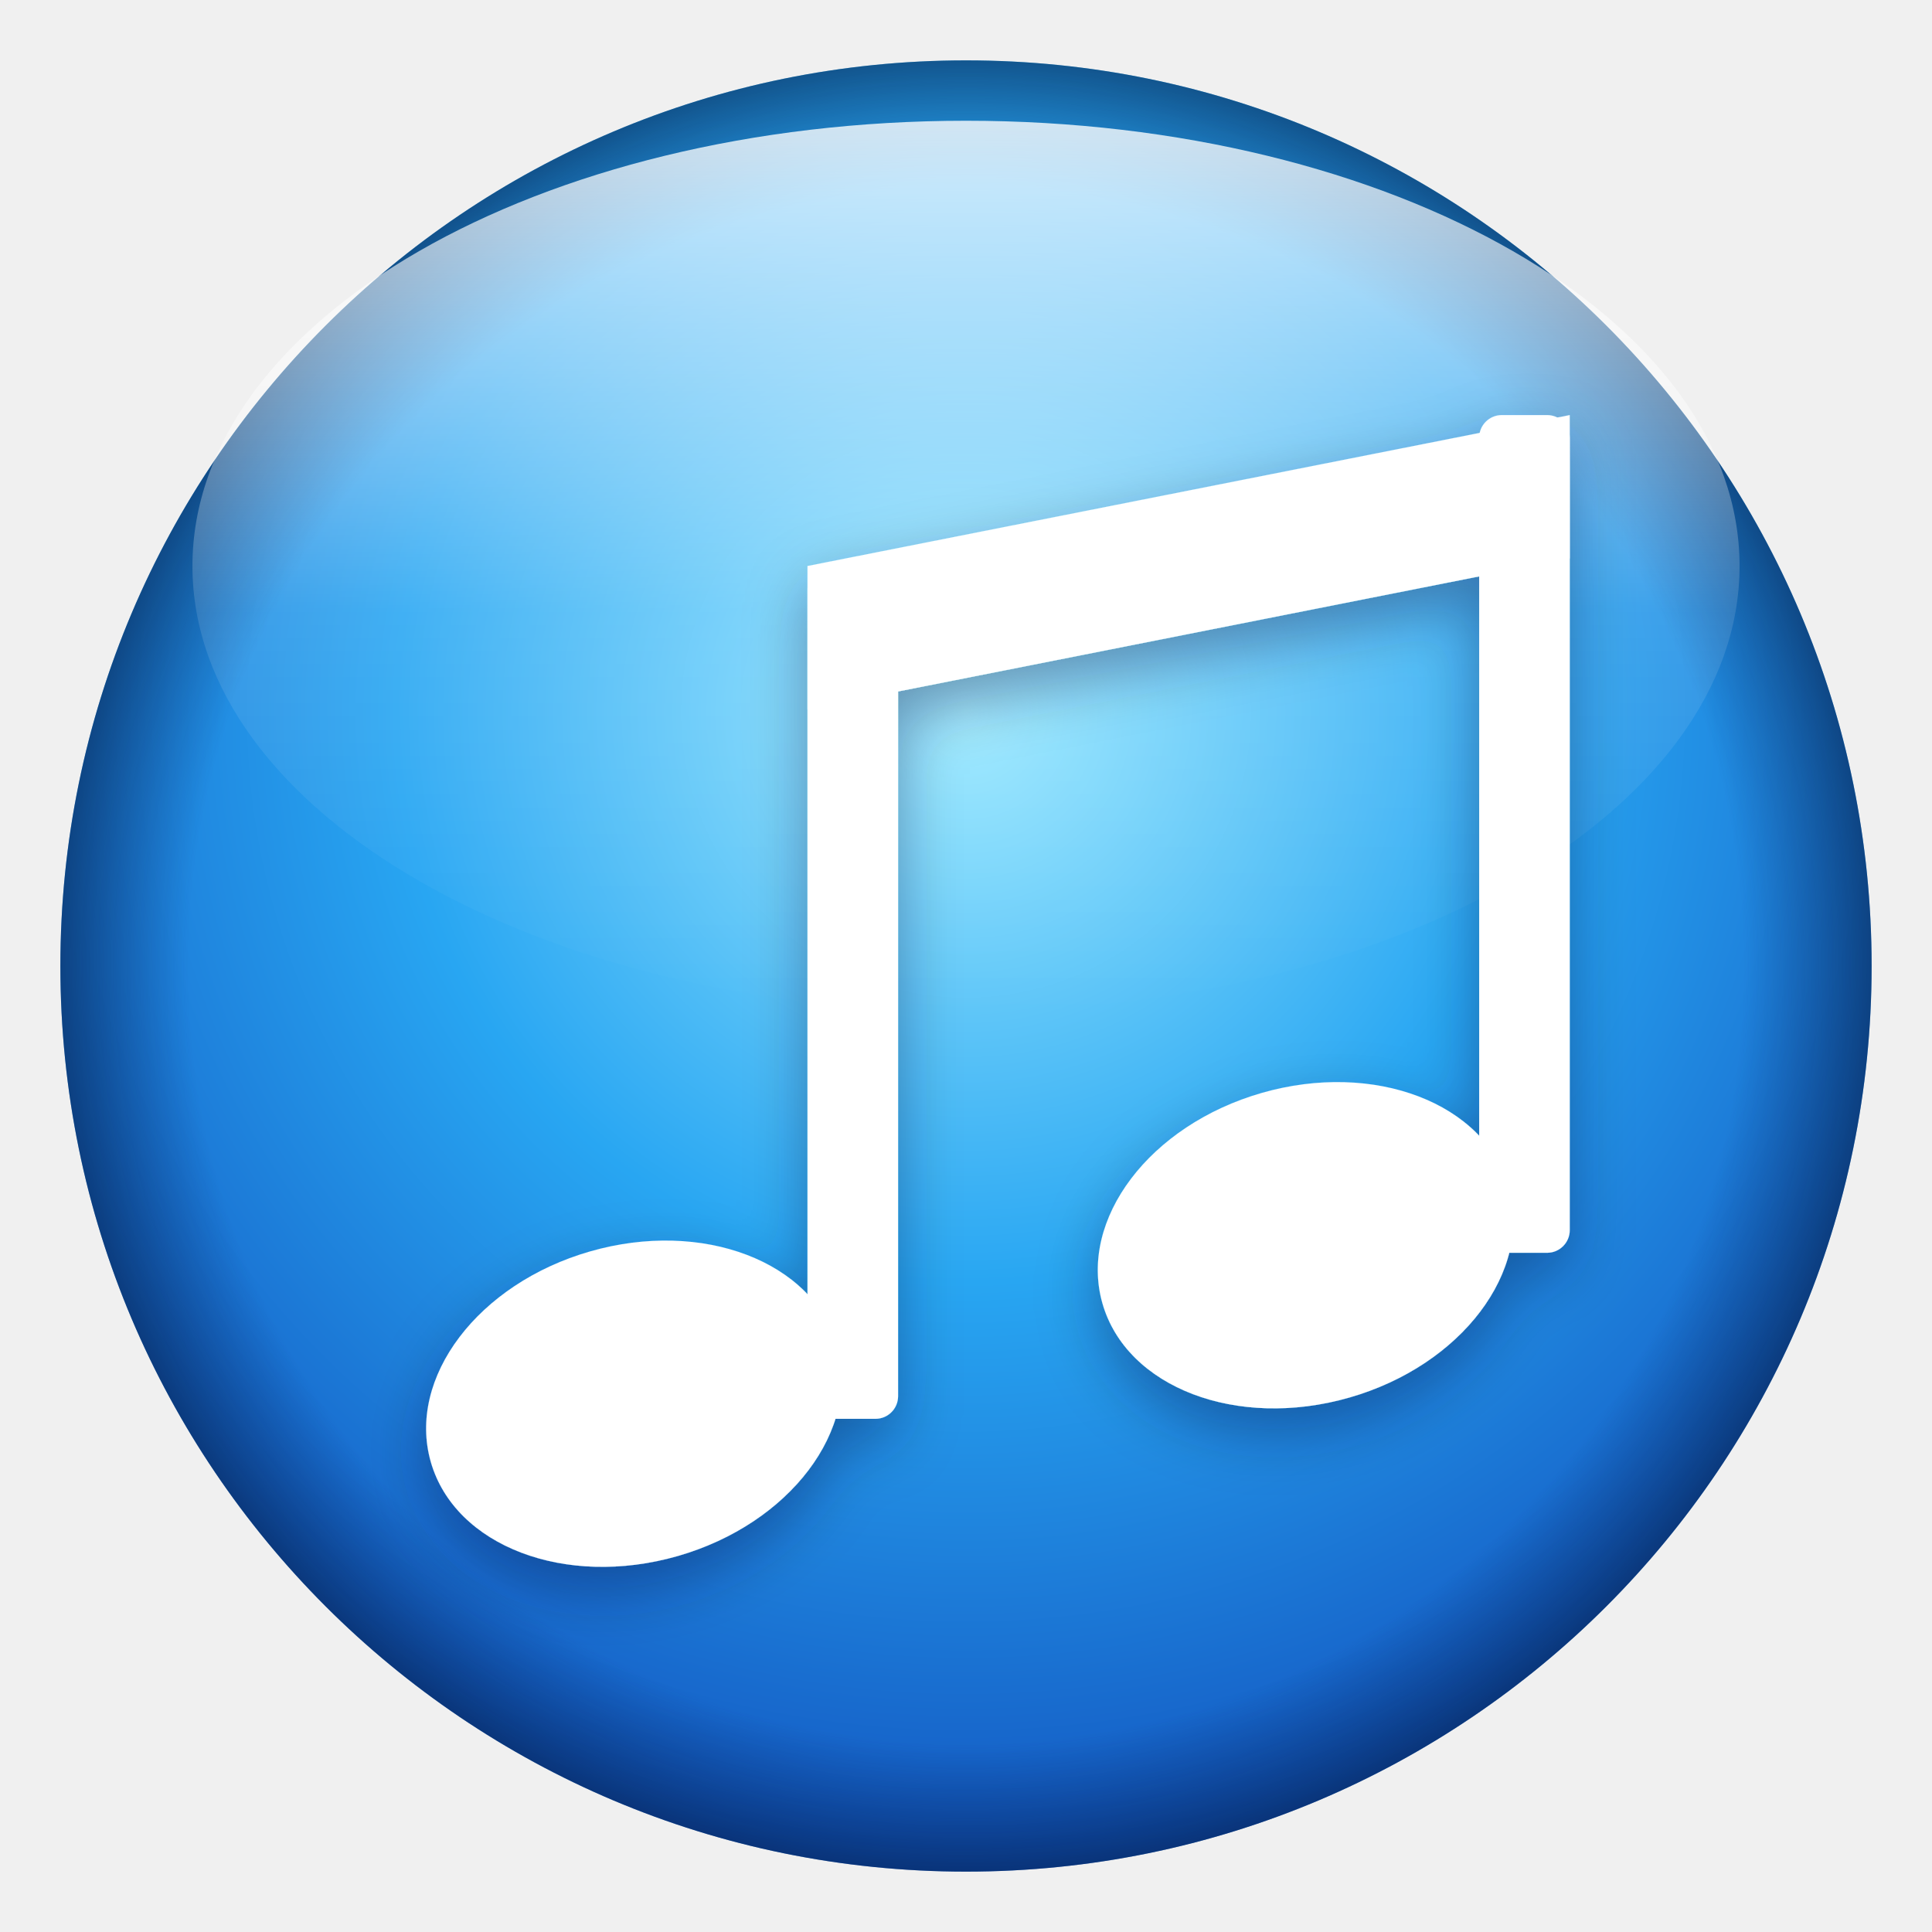
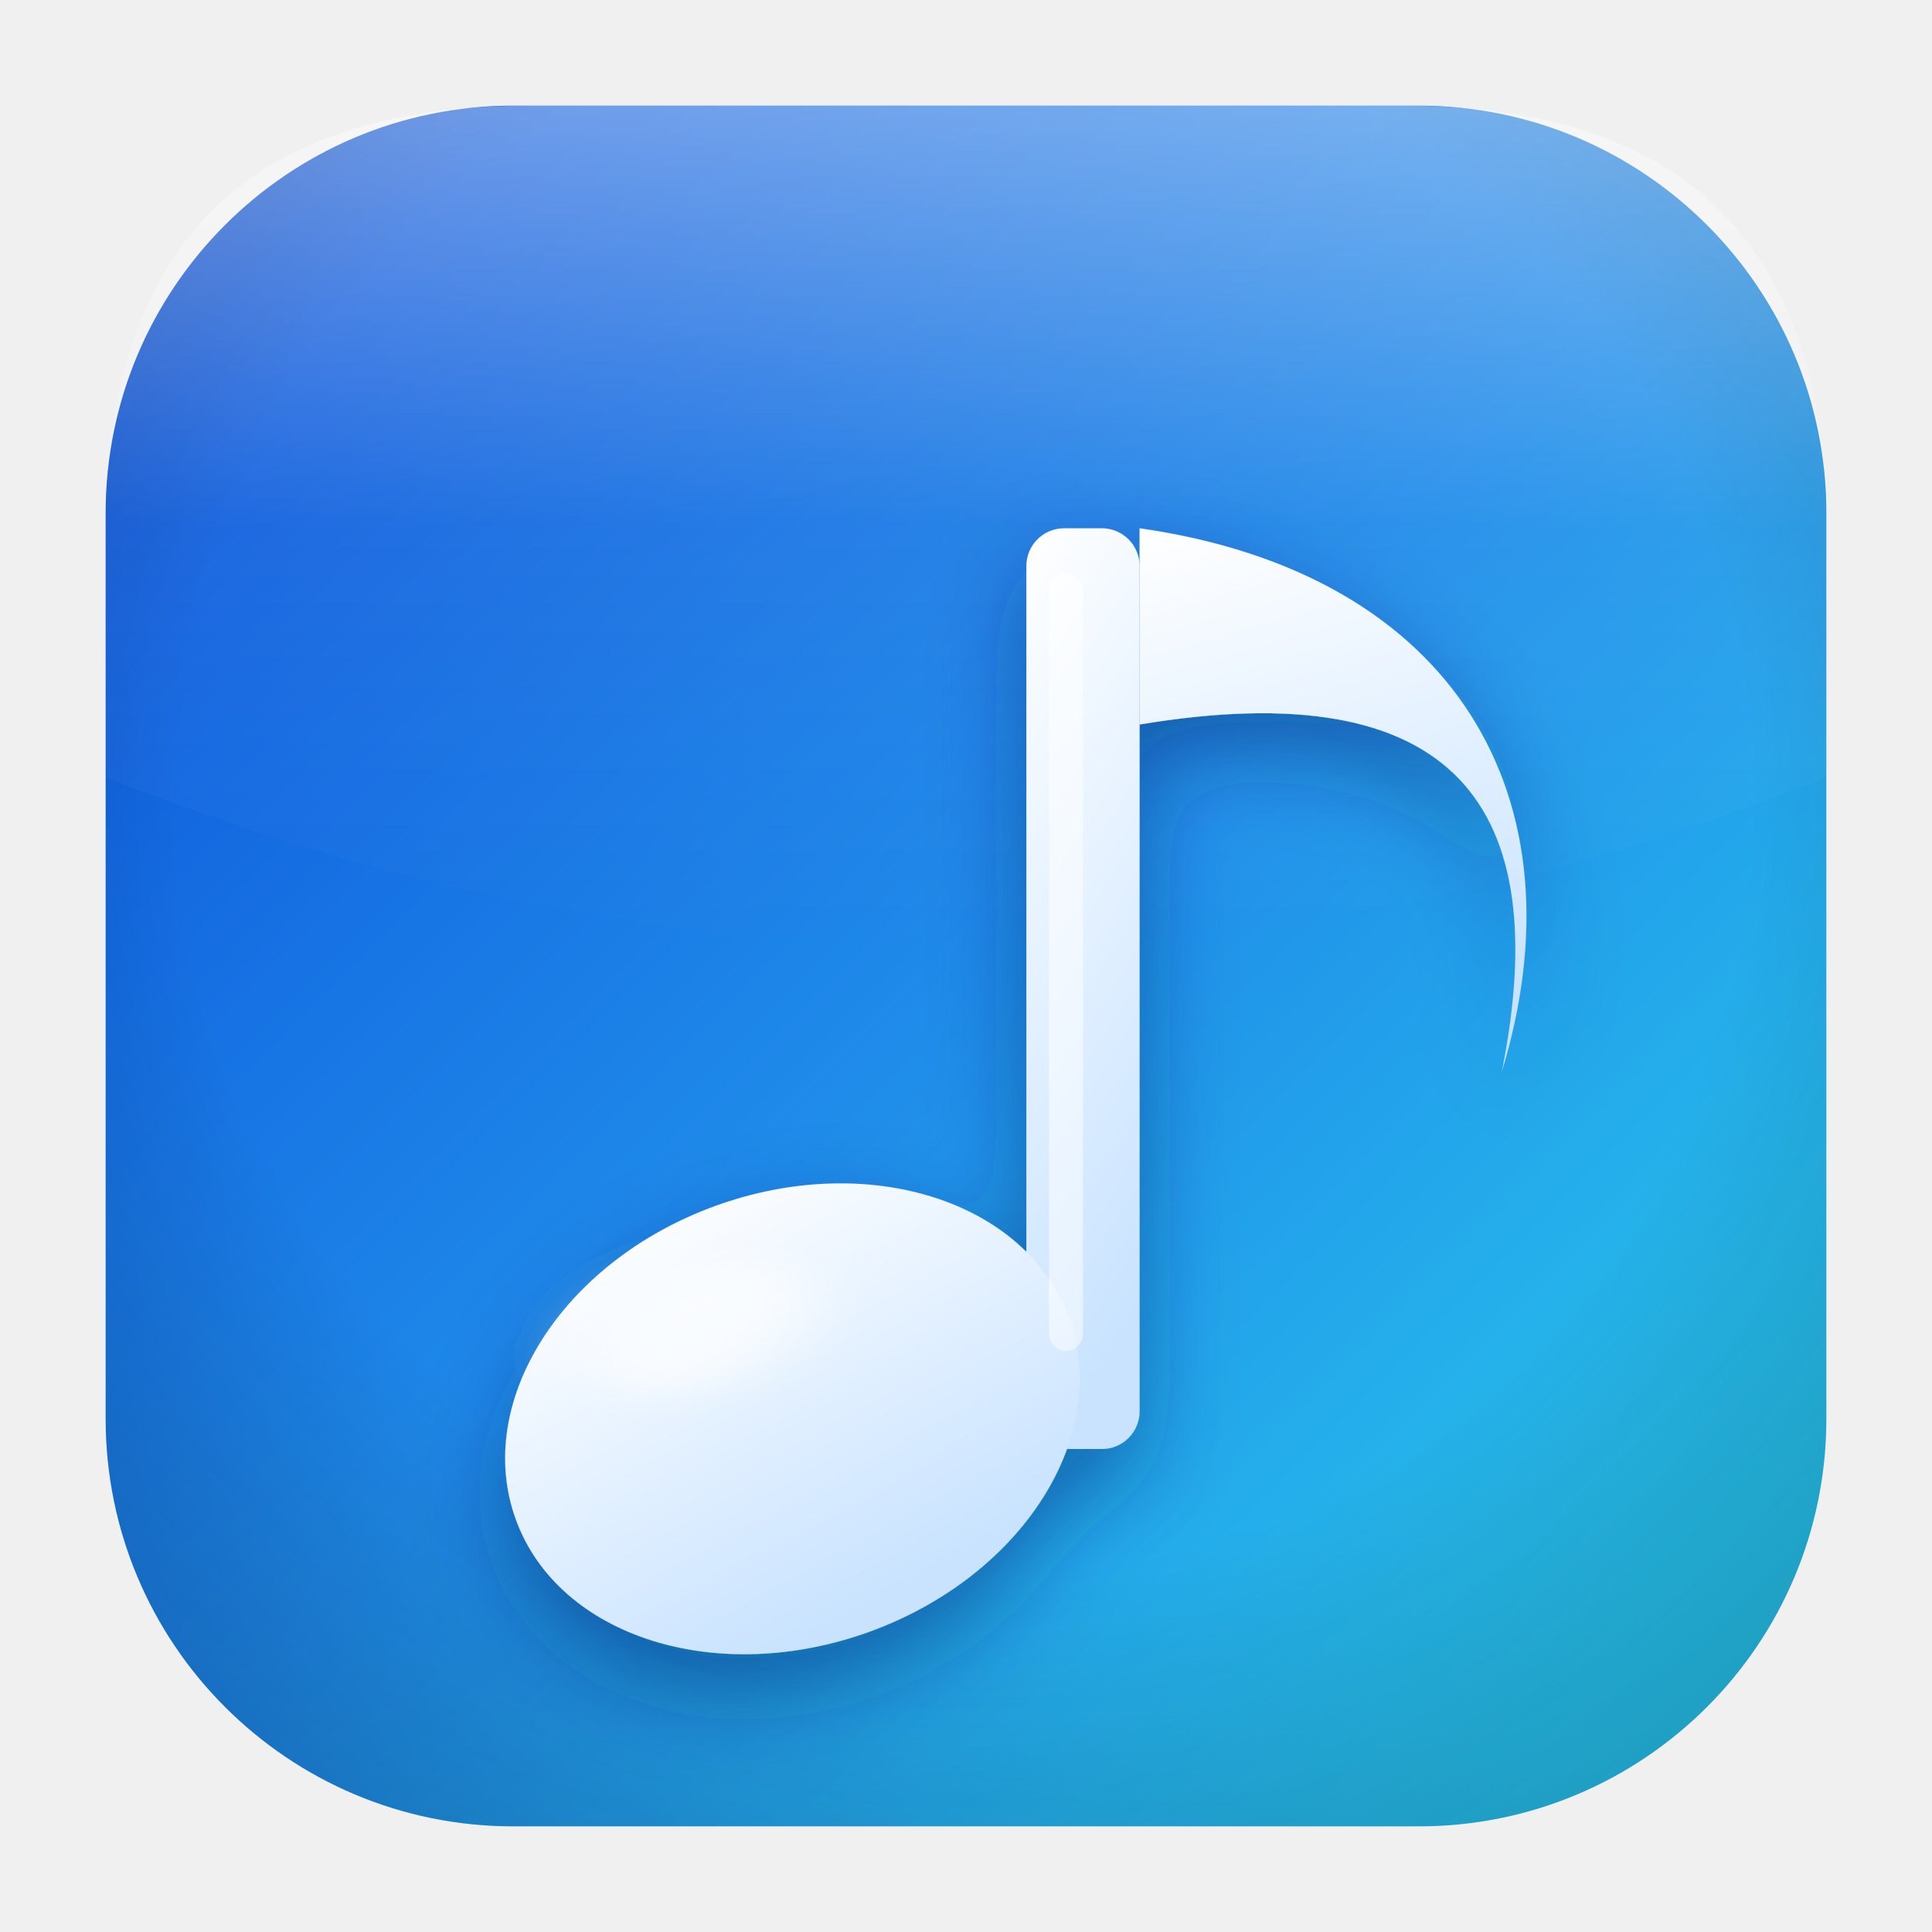
<svg xmlns="http://www.w3.org/2000/svg" width="512" height="512" viewBox="0 0 512 512">
  <defs>
-     <radialGradient id="disc" cx="50%" cy="36%" r="75%">
-       <stop offset="0%" stop-color="#9be9ff" />
-       <stop offset="42%" stop-color="#28a6f2" />
-       <stop offset="100%" stop-color="#0b3ab0" />
+     <linearGradient id="bg" x1="0" y1="0" x2="1" y2="1">
+       <stop offset="0" stop-color="#0a4bd8" />
+       <stop offset="0.5" stop-color="#1f8bea" />
+       <stop offset="1" stop-color="#2ad4ec" />
+     </linearGradient>
+     <linearGradient id="gloss" x1="0" y1="0" x2="0" y2="1">
+       <stop offset="0" stop-color="#ffffff" stop-opacity="0.40" />
+       <stop offset="0.5" stop-color="#ffffff" stop-opacity="0.06" />
+       <stop offset="1" stop-color="#ffffff" stop-opacity="0" />
+     </linearGradient>
+     <radialGradient id="vig" cx="0.5" cy="0.4" r="0.75">
+       <stop offset="0.6" stop-color="#000000" stop-opacity="0" />
+       <stop offset="1" stop-color="#001a4d" stop-opacity="0.30" />
    </radialGradient>
-     <linearGradient id="gloss" x1="0" y1="0" x2="0" y2="1">
-       <stop offset="0%" stop-color="#ffffff" stop-opacity="0.8" />
-       <stop offset="55%" stop-color="#ffffff" stop-opacity="0.12" />
-       <stop offset="100%" stop-color="#ffffff" stop-opacity="0" />
+     <linearGradient id="note" x1="0" y1="0" x2="0.2" y2="1">
+       <stop offset="0" stop-color="#ffffff" />
+       <stop offset="1" stop-color="#c9e3ff" />
    </linearGradient>
-     <radialGradient id="rim" cx="50%" cy="50%" r="50%">
-       <stop offset="86%" stop-color="#001a4d" stop-opacity="0" />
-       <stop offset="100%" stop-color="#001334" stop-opacity="0.5" />
-     </radialGradient>
-     <filter id="ds" x="-25%" y="-25%" width="150%" height="150%">
-       <feDropShadow dx="0" dy="6" stdDeviation="8" flood-color="#001334" flood-opacity="0.35" />
+     <filter id="nshadow" x="-30%" y="-30%" width="160%" height="160%">
+       <feDropShadow dx="0" dy="10" stdDeviation="12" flood-color="#062a66" flood-opacity="0.45" />
+     </filter>
+     <filter id="soft" x="-60%" y="-60%" width="220%" height="220%">
+       <feGaussianBlur stdDeviation="7" />
    </filter>
  </defs>
-   <circle cx="256" cy="256" r="240" fill="url(#disc)" />
-   <circle cx="256" cy="256" r="240" fill="url(#rim)" />
-   <ellipse cx="256" cy="150" rx="205" ry="118" fill="url(#gloss)" />
-   <g fill="#ffffff" filter="url(#ds)">
-     <rect x="214" y="150" width="24" height="226" rx="6" />
-     <rect x="392" y="110" width="24" height="222" rx="6" />
-     <path d="M214 150 L416 110 L416 148 L214 188 Z" />
-     <ellipse cx="168" cy="372" rx="56" ry="42" transform="rotate(-16 168 372)" />
-     <ellipse cx="346" cy="330" rx="56" ry="42" transform="rotate(-16 346 330)" />
+   <rect x="28" y="28" width="456" height="456" rx="108" fill="url(#bg)" />
+   <rect x="28" y="28" width="456" height="456" rx="108" fill="url(#vig)" />
+   <path d="M28 140 Q28 28 140 28 H372 Q484 28 484 140 V206 Q256 296 28 206 Z" fill="url(#gloss)" />
+   <g filter="url(#nshadow)">
+     <g fill="url(#note)">
+       <rect x="272" y="140" width="30" height="244" rx="10" />
+       <path d="M302 140 C 386 152 420 212 398 284 C 412 214 386 178 302 192 Z" />
+       <ellipse cx="210" cy="376" rx="78" ry="60" transform="rotate(-20 210 376)" />
+     </g>
+     <ellipse cx="186" cy="352" rx="30" ry="15" transform="rotate(-20 186 352)" fill="#ffffff" opacity="0.65" filter="url(#soft)" />
+     <rect x="278" y="152" width="9" height="206" rx="4.5" fill="#ffffff" opacity="0.5" />
  </g>
</svg>
